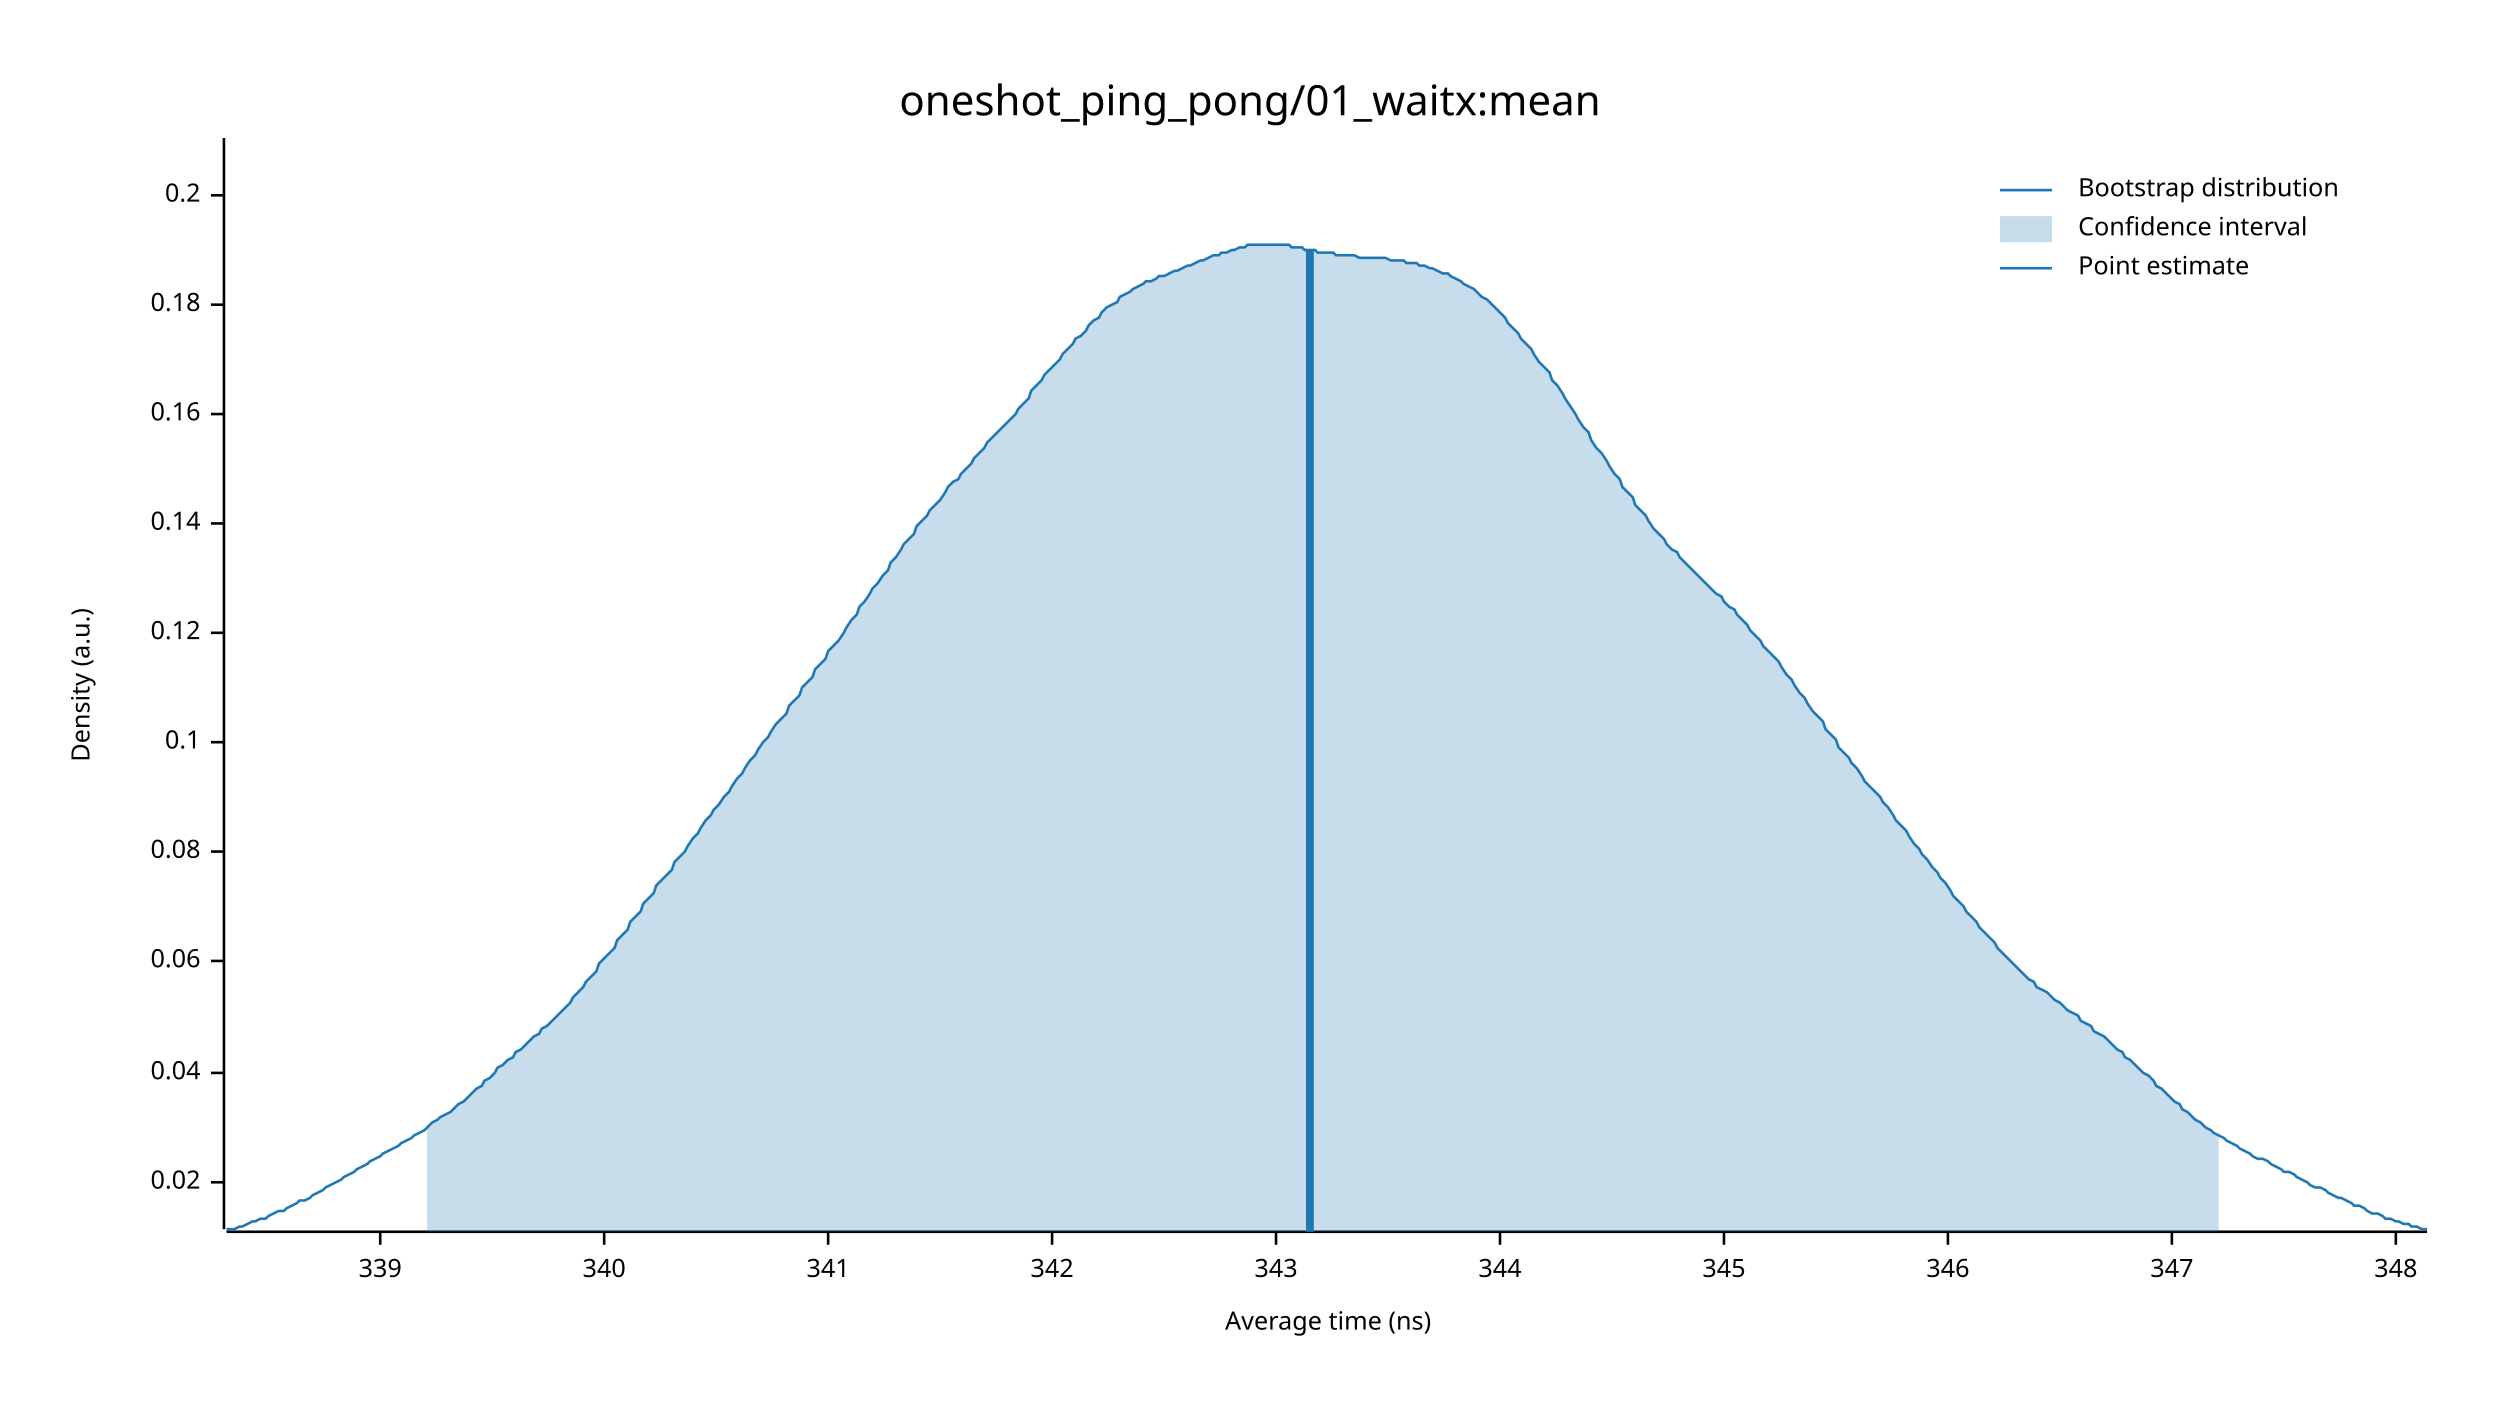
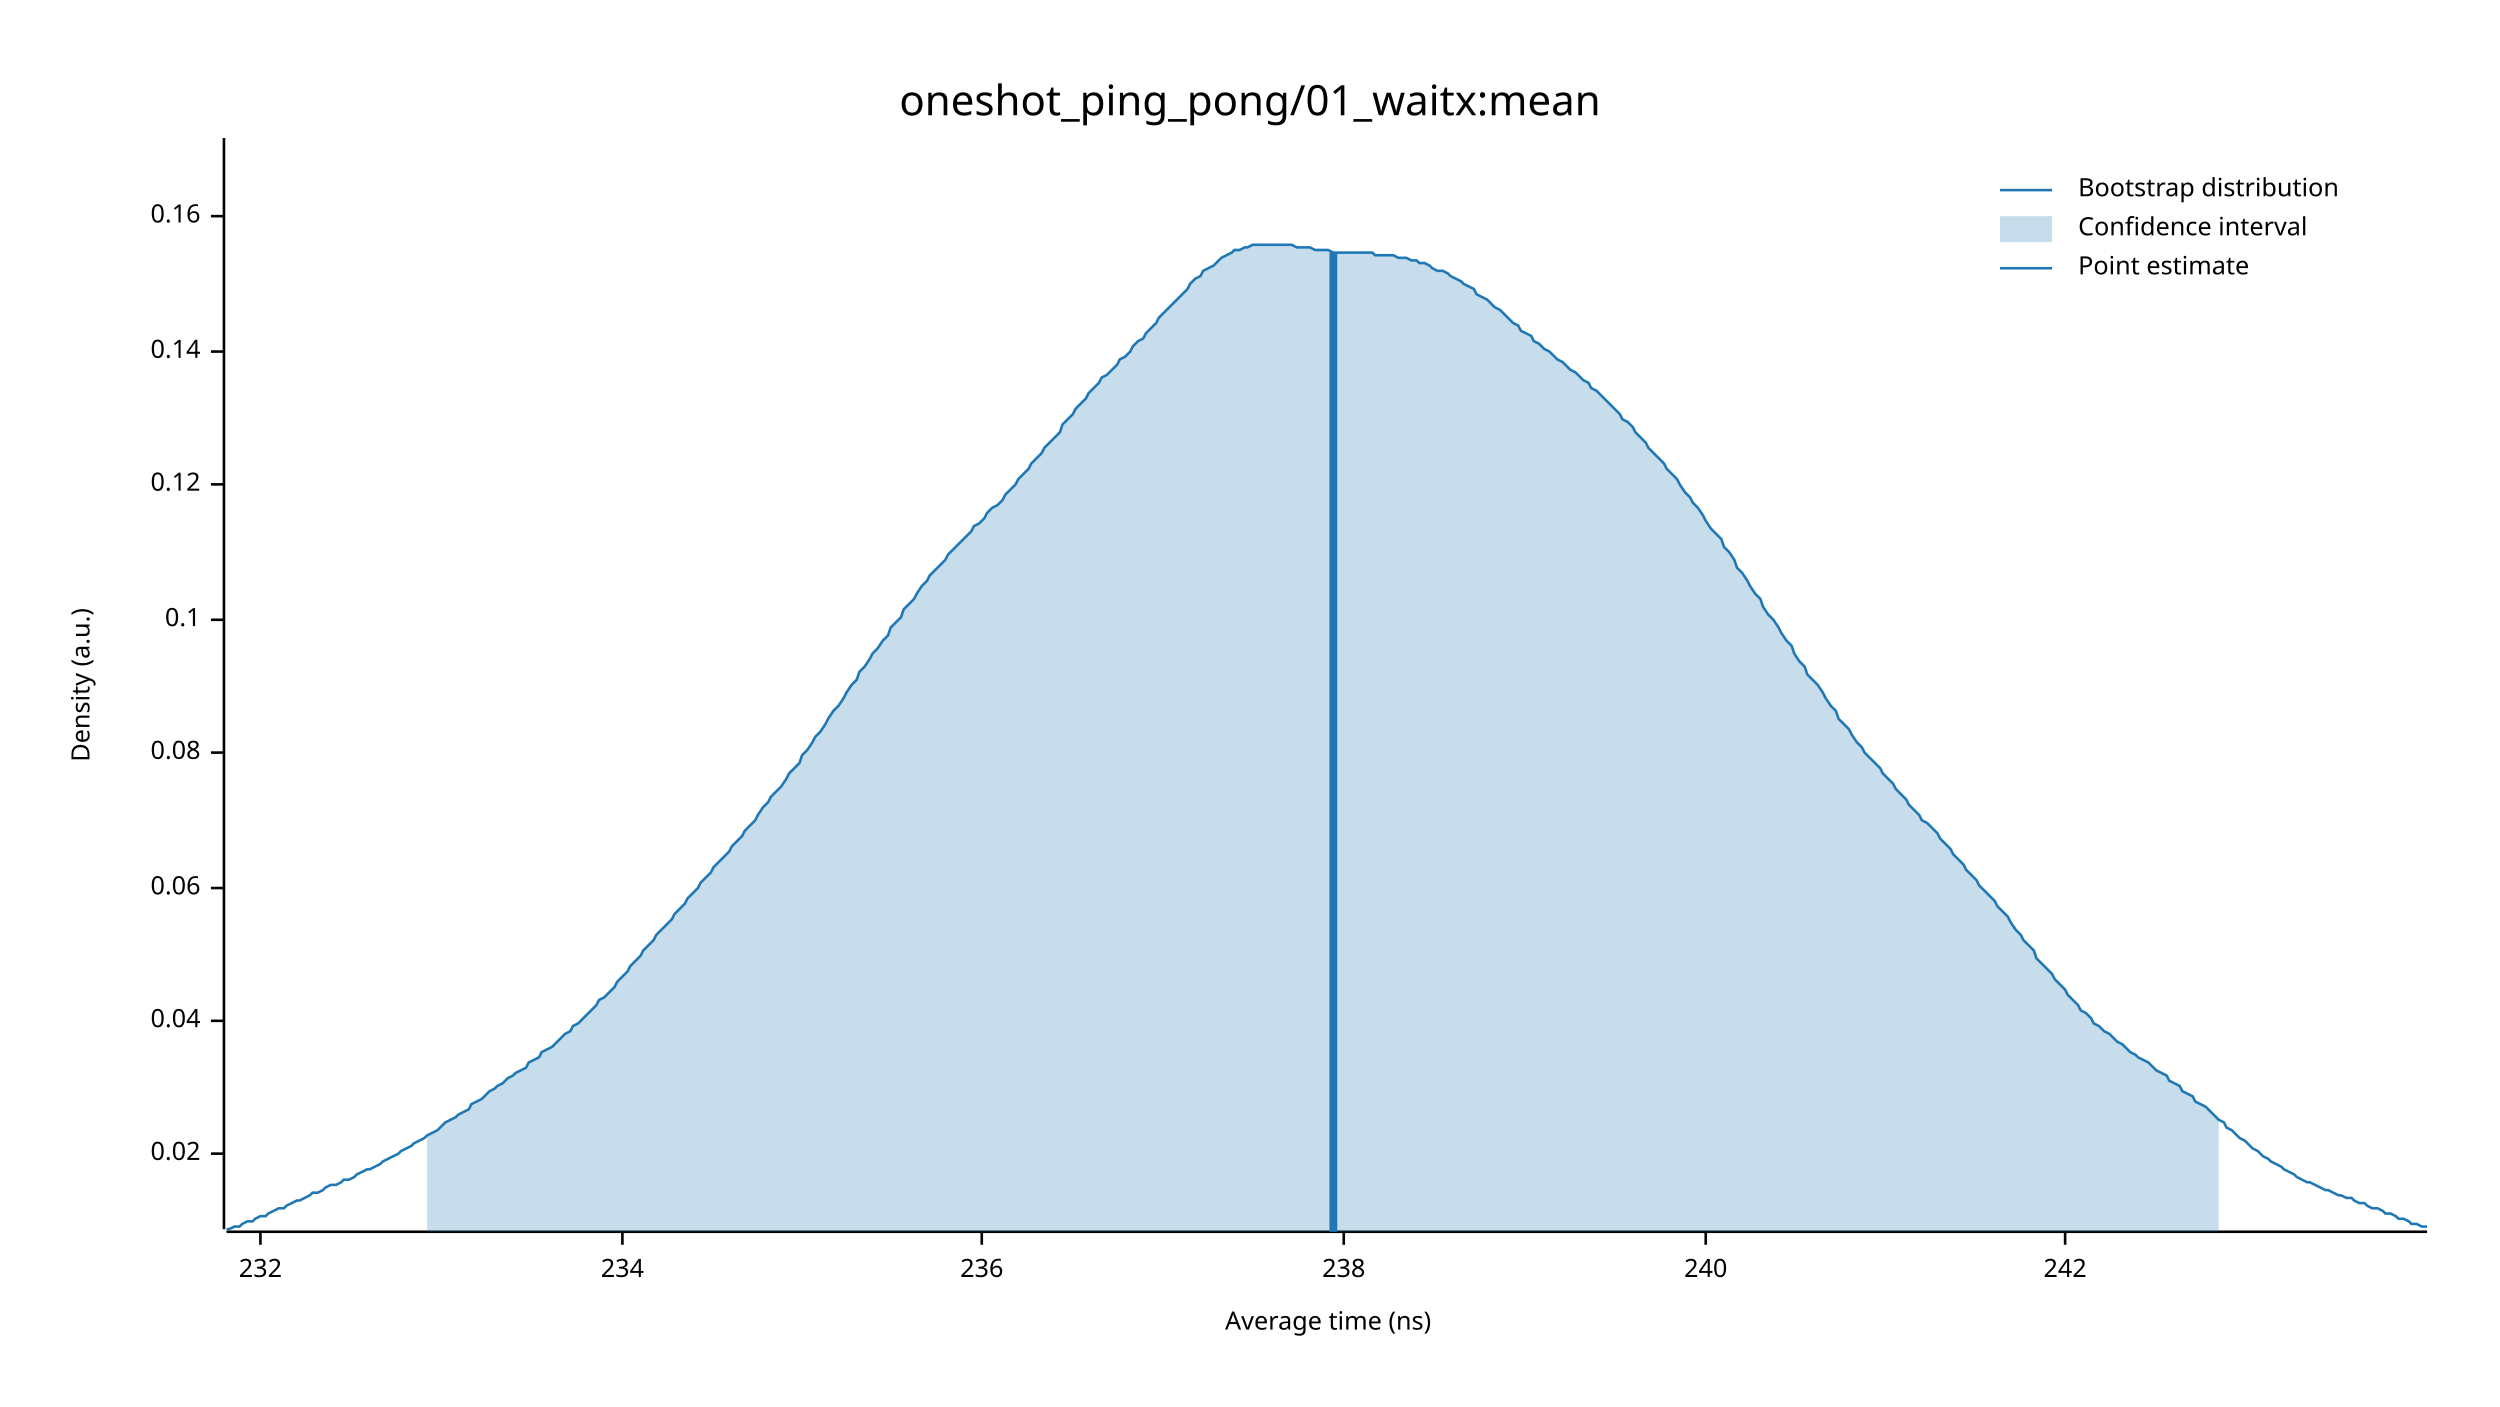
<svg xmlns="http://www.w3.org/2000/svg" width="960" height="540" viewBox="0 0 960 540">
  <text x="480" y="32" dy="0.76em" text-anchor="middle" font-family="sans-serif" font-size="16.129" opacity="1" fill="#000000">
oneshot_ping_pong/01_waitx:mean
</text>
  <text x="27" y="263" dy="0.76em" text-anchor="middle" font-family="sans-serif" font-size="9.677" opacity="1" fill="#000000" transform="rotate(270, 27, 263)">
Density (a.u.)
</text>
  <text x="510" y="513" dy="-0.5ex" text-anchor="middle" font-family="sans-serif" font-size="9.677" opacity="1" fill="#000000">
Average time (ns)
</text>
  <polyline fill="none" opacity="1" stroke="#000000" stroke-width="1" points="86,53 86,472 " />
-   <text x="77" y="454" dy="0.5ex" text-anchor="end" font-family="sans-serif" font-size="9.677" opacity="1" fill="#000000">
+   <text x="77" y="443" dy="0.5ex" text-anchor="end" font-family="sans-serif" font-size="9.677" opacity="1" fill="#000000">
0.02
</text>
-   <polyline fill="none" opacity="1" stroke="#000000" stroke-width="1" points="81,454 86,454 " />
-   <text x="77" y="412" dy="0.5ex" text-anchor="end" font-family="sans-serif" font-size="9.677" opacity="1" fill="#000000">
+   <polyline fill="none" opacity="1" stroke="#000000" stroke-width="1" points="81,443 86,443 " />
+   <text x="77" y="392" dy="0.5ex" text-anchor="end" font-family="sans-serif" font-size="9.677" opacity="1" fill="#000000">
0.04
</text>
-   <polyline fill="none" opacity="1" stroke="#000000" stroke-width="1" points="81,412 86,412 " />
-   <text x="77" y="369" dy="0.5ex" text-anchor="end" font-family="sans-serif" font-size="9.677" opacity="1" fill="#000000">
+   <polyline fill="none" opacity="1" stroke="#000000" stroke-width="1" points="81,392 86,392 " />
+   <text x="77" y="341" dy="0.5ex" text-anchor="end" font-family="sans-serif" font-size="9.677" opacity="1" fill="#000000">
0.06
</text>
-   <polyline fill="none" opacity="1" stroke="#000000" stroke-width="1" points="81,369 86,369 " />
-   <text x="77" y="327" dy="0.5ex" text-anchor="end" font-family="sans-serif" font-size="9.677" opacity="1" fill="#000000">
+   <polyline fill="none" opacity="1" stroke="#000000" stroke-width="1" points="81,341 86,341 " />
+   <text x="77" y="289" dy="0.5ex" text-anchor="end" font-family="sans-serif" font-size="9.677" opacity="1" fill="#000000">
0.08
</text>
-   <polyline fill="none" opacity="1" stroke="#000000" stroke-width="1" points="81,327 86,327 " />
-   <text x="77" y="285" dy="0.5ex" text-anchor="end" font-family="sans-serif" font-size="9.677" opacity="1" fill="#000000">
+   <polyline fill="none" opacity="1" stroke="#000000" stroke-width="1" points="81,289 86,289 " />
+   <text x="77" y="238" dy="0.5ex" text-anchor="end" font-family="sans-serif" font-size="9.677" opacity="1" fill="#000000">
0.1
</text>
-   <polyline fill="none" opacity="1" stroke="#000000" stroke-width="1" points="81,285 86,285 " />
-   <text x="77" y="243" dy="0.5ex" text-anchor="end" font-family="sans-serif" font-size="9.677" opacity="1" fill="#000000">
+   <polyline fill="none" opacity="1" stroke="#000000" stroke-width="1" points="81,238 86,238 " />
+   <text x="77" y="186" dy="0.5ex" text-anchor="end" font-family="sans-serif" font-size="9.677" opacity="1" fill="#000000">
0.12
</text>
-   <polyline fill="none" opacity="1" stroke="#000000" stroke-width="1" points="81,243 86,243 " />
-   <text x="77" y="201" dy="0.5ex" text-anchor="end" font-family="sans-serif" font-size="9.677" opacity="1" fill="#000000">
+   <polyline fill="none" opacity="1" stroke="#000000" stroke-width="1" points="81,186 86,186 " />
+   <text x="77" y="135" dy="0.5ex" text-anchor="end" font-family="sans-serif" font-size="9.677" opacity="1" fill="#000000">
0.14
</text>
-   <polyline fill="none" opacity="1" stroke="#000000" stroke-width="1" points="81,201 86,201 " />
-   <text x="77" y="159" dy="0.5ex" text-anchor="end" font-family="sans-serif" font-size="9.677" opacity="1" fill="#000000">
+   <polyline fill="none" opacity="1" stroke="#000000" stroke-width="1" points="81,135 86,135 " />
+   <text x="77" y="83" dy="0.5ex" text-anchor="end" font-family="sans-serif" font-size="9.677" opacity="1" fill="#000000">
0.16
</text>
-   <polyline fill="none" opacity="1" stroke="#000000" stroke-width="1" points="81,159 86,159 " />
-   <text x="77" y="117" dy="0.5ex" text-anchor="end" font-family="sans-serif" font-size="9.677" opacity="1" fill="#000000">
- 0.18
+   <polyline fill="none" opacity="1" stroke="#000000" stroke-width="1" points="81,83 86,83 " />
+   <polyline fill="none" opacity="1" stroke="#000000" stroke-width="1" points="87,473 932,473 " />
+   <text x="100" y="483" dy="0.76em" text-anchor="middle" font-family="sans-serif" font-size="9.677" opacity="1" fill="#000000">
+ 232
</text>
-   <polyline fill="none" opacity="1" stroke="#000000" stroke-width="1" points="81,117 86,117 " />
-   <text x="77" y="75" dy="0.5ex" text-anchor="end" font-family="sans-serif" font-size="9.677" opacity="1" fill="#000000">
- 0.2
+   <polyline fill="none" opacity="1" stroke="#000000" stroke-width="1" points="100,473 100,478 " />
+   <text x="239" y="483" dy="0.76em" text-anchor="middle" font-family="sans-serif" font-size="9.677" opacity="1" fill="#000000">
+ 234
</text>
-   <polyline fill="none" opacity="1" stroke="#000000" stroke-width="1" points="81,75 86,75 " />
-   <polyline fill="none" opacity="1" stroke="#000000" stroke-width="1" points="87,473 932,473 " />
-   <text x="146" y="483" dy="0.76em" text-anchor="middle" font-family="sans-serif" font-size="9.677" opacity="1" fill="#000000">
- 339
+   <polyline fill="none" opacity="1" stroke="#000000" stroke-width="1" points="239,473 239,478 " />
+   <text x="377" y="483" dy="0.76em" text-anchor="middle" font-family="sans-serif" font-size="9.677" opacity="1" fill="#000000">
+ 236
</text>
-   <polyline fill="none" opacity="1" stroke="#000000" stroke-width="1" points="146,473 146,478 " />
-   <text x="232" y="483" dy="0.76em" text-anchor="middle" font-family="sans-serif" font-size="9.677" opacity="1" fill="#000000">
- 340
+   <polyline fill="none" opacity="1" stroke="#000000" stroke-width="1" points="377,473 377,478 " />
+   <text x="516" y="483" dy="0.76em" text-anchor="middle" font-family="sans-serif" font-size="9.677" opacity="1" fill="#000000">
+ 238
</text>
-   <polyline fill="none" opacity="1" stroke="#000000" stroke-width="1" points="232,473 232,478 " />
-   <text x="318" y="483" dy="0.76em" text-anchor="middle" font-family="sans-serif" font-size="9.677" opacity="1" fill="#000000">
- 341
+   <polyline fill="none" opacity="1" stroke="#000000" stroke-width="1" points="516,473 516,478 " />
+   <text x="655" y="483" dy="0.76em" text-anchor="middle" font-family="sans-serif" font-size="9.677" opacity="1" fill="#000000">
+ 240
</text>
-   <polyline fill="none" opacity="1" stroke="#000000" stroke-width="1" points="318,473 318,478 " />
-   <text x="404" y="483" dy="0.76em" text-anchor="middle" font-family="sans-serif" font-size="9.677" opacity="1" fill="#000000">
- 342
+   <polyline fill="none" opacity="1" stroke="#000000" stroke-width="1" points="655,473 655,478 " />
+   <text x="793" y="483" dy="0.76em" text-anchor="middle" font-family="sans-serif" font-size="9.677" opacity="1" fill="#000000">
+ 242
</text>
-   <polyline fill="none" opacity="1" stroke="#000000" stroke-width="1" points="404,473 404,478 " />
-   <text x="490" y="483" dy="0.76em" text-anchor="middle" font-family="sans-serif" font-size="9.677" opacity="1" fill="#000000">
- 343
- </text>
-   <polyline fill="none" opacity="1" stroke="#000000" stroke-width="1" points="490,473 490,478 " />
-   <text x="576" y="483" dy="0.76em" text-anchor="middle" font-family="sans-serif" font-size="9.677" opacity="1" fill="#000000">
- 344
- </text>
-   <polyline fill="none" opacity="1" stroke="#000000" stroke-width="1" points="576,473 576,478 " />
-   <text x="662" y="483" dy="0.76em" text-anchor="middle" font-family="sans-serif" font-size="9.677" opacity="1" fill="#000000">
- 345
- </text>
-   <polyline fill="none" opacity="1" stroke="#000000" stroke-width="1" points="662,473 662,478 " />
-   <text x="748" y="483" dy="0.76em" text-anchor="middle" font-family="sans-serif" font-size="9.677" opacity="1" fill="#000000">
- 346
- </text>
-   <polyline fill="none" opacity="1" stroke="#000000" stroke-width="1" points="748,473 748,478 " />
-   <text x="834" y="483" dy="0.76em" text-anchor="middle" font-family="sans-serif" font-size="9.677" opacity="1" fill="#000000">
- 347
- </text>
-   <polyline fill="none" opacity="1" stroke="#000000" stroke-width="1" points="834,473 834,478 " />
-   <text x="920" y="483" dy="0.76em" text-anchor="middle" font-family="sans-serif" font-size="9.677" opacity="1" fill="#000000">
- 348
- </text>
-   <polyline fill="none" opacity="1" stroke="#000000" stroke-width="1" points="920,473 920,478 " />
-   <polyline fill="none" opacity="1" stroke="#1F78B4" stroke-width="1" points="87,472 88,472 90,472 92,471 93,471 95,470 97,469 98,469 100,468 102,468 103,467 105,466 107,465 109,465 110,464 112,463 114,462 115,461 117,461 119,460 120,459 122,458 124,457 125,456 127,455 129,454 131,453 132,452 134,451 136,450 137,449 139,448 141,447 142,446 144,445 146,444 147,443 149,442 151,441 153,440 154,439 156,438 158,437 159,436 161,435 163,434 164,433 166,431 168,430 169,429 171,428 173,427 175,425 176,424 178,423 180,421 181,420 183,418 185,417 186,415 188,414 190,412 191,410 193,409 195,407 197,406 198,404 200,403 202,401 203,400 205,398 207,397 208,395 210,394 212,392 214,390 215,389 217,387 219,385 220,383 222,381 224,379 225,377 227,375 229,373 230,370 232,368 234,366 236,364 237,361 239,359 241,357 242,354 244,352 246,350 247,347 249,345 251,343 252,340 254,338 256,336 258,334 259,331 261,329 263,327 264,325 266,322 268,320 269,318 271,315 273,313 274,311 276,309 278,306 280,304 281,302 283,299 285,297 286,295 288,292 290,290 291,288 293,285 295,283 296,281 298,278 300,276 302,274 303,271 305,269 307,267 308,264 310,262 312,260 313,257 315,255 317,253 318,250 320,248 322,246 324,243 325,241 327,238 329,236 330,233 332,231 334,228 335,226 337,224 339,221 341,219 342,216 344,214 346,211 347,209 349,207 351,205 352,202 354,200 356,198 357,196 359,194 361,192 363,189 364,187 366,185 368,184 369,182 371,180 373,178 374,176 376,174 378,172 379,170 381,168 383,166 385,164 386,163 388,161 390,159 391,157 393,155 395,153 396,150 398,148 400,146 401,144 403,142 405,140 407,138 408,136 410,134 412,132 413,130 415,129 417,127 418,125 420,123 422,122 423,120 425,118 427,117 429,116 430,114 432,113 434,112 435,111 437,110 439,109 440,108 442,108 444,107 445,106 447,106 449,105 451,104 452,104 454,103 456,102 457,102 459,101 461,100 462,100 464,99 466,98 468,98 469,97 471,97 473,96 474,96 476,95 478,95 479,94 481,94 483,94 484,94 486,94 488,94 490,94 491,94 493,94 495,94 496,95 498,95 500,95 501,96 503,96 505,96 506,97 508,97 510,97 512,97 513,98 515,98 517,98 518,98 520,98 522,99 523,99 525,99 527,99 528,99 530,99 532,99 534,100 535,100 537,100 539,100 540,101 542,101 544,101 545,102 547,102 549,103 550,103 552,104 554,105 556,105 557,106 559,107 561,108 562,109 564,110 566,111 567,112 569,114 571,115 573,117 574,118 576,120 578,122 579,124 581,126 583,128 584,130 586,132 588,134 589,136 591,139 593,141 595,143 596,146 598,148 600,151 601,153 603,156 605,159 606,161 608,164 610,166 611,169 613,172 615,174 617,177 618,179 620,182 622,184 623,187 625,189 627,191 628,194 630,196 632,198 633,200 635,203 637,205 639,207 640,209 642,211 644,212 645,214 647,216 649,218 650,219 652,221 654,223 655,224 657,226 659,228 661,229 662,231 664,233 666,234 667,236 669,238 671,240 672,242 674,244 676,246 677,248 679,250 681,252 683,254 684,256 686,259 688,261 689,263 691,266 693,268 694,270 696,273 698,275 700,277 701,280 703,282 705,284 706,287 708,289 710,291 711,293 713,295 715,298 716,300 718,302 720,304 722,306 723,308 725,310 727,313 728,315 730,317 732,319 733,321 735,324 737,326 738,328 740,330 742,333 744,335 745,337 747,339 749,342 750,344 752,346 754,348 755,350 757,352 759,354 760,356 762,358 764,360 766,362 767,364 769,366 771,368 772,369 774,371 776,373 777,374 779,376 781,377 782,379 784,380 786,381 788,383 789,384 791,385 793,387 794,388 796,389 798,390 799,392 801,393 803,394 804,396 806,397 808,398 810,400 811,401 813,403 815,404 816,406 818,407 820,409 821,410 823,412 825,413 827,415 828,417 830,418 832,420 833,421 835,423 837,424 838,426 840,427 842,429 843,430 845,431 847,433 849,434 850,435 852,436 854,437 855,438 857,439 859,440 860,441 862,442 864,443 865,444 867,445 869,445 871,446 872,447 874,448 876,449 877,450 879,450 881,451 882,452 884,453 886,454 887,455 889,456 891,456 893,457 894,458 896,459 898,460 899,460 901,461 903,462 904,463 906,463 908,464 909,465 911,466 913,466 915,467 916,468 918,468 920,469 921,469 923,470 925,470 926,471 928,471 930,472 932,472 " />
-   <polygon opacity="0.25" fill="#1F78B4" points="164,433 166,431 168,430 169,429 171,428 173,427 175,425 176,424 178,423 180,421 181,420 183,418 185,417 186,415 188,414 190,412 191,410 193,409 195,407 197,406 198,404 200,403 202,401 203,400 205,398 207,397 208,395 210,394 212,392 214,390 215,389 217,387 219,385 220,383 222,381 224,379 225,377 227,375 229,373 230,370 232,368 234,366 236,364 237,361 239,359 241,357 242,354 244,352 246,350 247,347 249,345 251,343 252,340 254,338 256,336 258,334 259,331 261,329 263,327 264,325 266,322 268,320 269,318 271,315 273,313 274,311 276,309 278,306 280,304 281,302 283,299 285,297 286,295 288,292 290,290 291,288 293,285 295,283 296,281 298,278 300,276 302,274 303,271 305,269 307,267 308,264 310,262 312,260 313,257 315,255 317,253 318,250 320,248 322,246 324,243 325,241 327,238 329,236 330,233 332,231 334,228 335,226 337,224 339,221 341,219 342,216 344,214 346,211 347,209 349,207 351,205 352,202 354,200 356,198 357,196 359,194 361,192 363,189 364,187 366,185 368,184 369,182 371,180 373,178 374,176 376,174 378,172 379,170 381,168 383,166 385,164 386,163 388,161 390,159 391,157 393,155 395,153 396,150 398,148 400,146 401,144 403,142 405,140 407,138 408,136 410,134 412,132 413,130 415,129 417,127 418,125 420,123 422,122 423,120 425,118 427,117 429,116 430,114 432,113 434,112 435,111 437,110 439,109 440,108 442,108 444,107 445,106 447,106 449,105 451,104 452,104 454,103 456,102 457,102 459,101 461,100 462,100 464,99 466,98 468,98 469,97 471,97 473,96 474,96 476,95 478,95 479,94 481,94 483,94 484,94 486,94 488,94 490,94 491,94 493,94 495,94 496,95 498,95 500,95 501,96 503,96 505,96 506,97 508,97 510,97 512,97 513,98 515,98 517,98 518,98 520,98 522,99 523,99 525,99 527,99 528,99 530,99 532,99 534,100 535,100 537,100 539,100 540,101 542,101 544,101 545,102 547,102 549,103 550,103 552,104 554,105 556,105 557,106 559,107 561,108 562,109 564,110 566,111 567,112 569,114 571,115 573,117 574,118 576,120 578,122 579,124 581,126 583,128 584,130 586,132 588,134 589,136 591,139 593,141 595,143 596,146 598,148 600,151 601,153 603,156 605,159 606,161 608,164 610,166 611,169 613,172 615,174 617,177 618,179 620,182 622,184 623,187 625,189 627,191 628,194 630,196 632,198 633,200 635,203 637,205 639,207 640,209 642,211 644,212 645,214 647,216 649,218 650,219 652,221 654,223 655,224 657,226 659,228 661,229 662,231 664,233 666,234 667,236 669,238 671,240 672,242 674,244 676,246 677,248 679,250 681,252 683,254 684,256 686,259 688,261 689,263 691,266 693,268 694,270 696,273 698,275 700,277 701,280 703,282 705,284 706,287 708,289 710,291 711,293 713,295 715,298 716,300 718,302 720,304 722,306 723,308 725,310 727,313 728,315 730,317 732,319 733,321 735,324 737,326 738,328 740,330 742,333 744,335 745,337 747,339 749,342 750,344 752,346 754,348 755,350 757,352 759,354 760,356 762,358 764,360 766,362 767,364 769,366 771,368 772,369 774,371 776,373 777,374 779,376 781,377 782,379 784,380 786,381 788,383 789,384 791,385 793,387 794,388 796,389 798,390 799,392 801,393 803,394 804,396 806,397 808,398 810,400 811,401 813,403 815,404 816,406 818,407 820,409 821,410 823,412 825,413 827,415 828,417 830,418 832,420 833,421 835,423 837,424 838,426 840,427 842,429 843,430 845,431 847,433 849,434 850,435 852,436 852,473 164,473 " />
-   <polyline fill="none" opacity="1" stroke="#1F78B4" stroke-width="3" points="503,473 503,96 " />
+   <polyline fill="none" opacity="1" stroke="#000000" stroke-width="1" points="793,473 793,478 " />
+   <polyline fill="none" opacity="1" stroke="#1F78B4" stroke-width="1" points="87,472 88,472 90,471 92,471 93,470 95,469 97,469 98,468 100,467 102,467 103,466 105,465 107,464 109,464 110,463 112,462 114,461 115,461 117,460 119,459 120,458 122,458 124,457 125,456 127,455 129,455 131,454 132,453 134,453 136,452 137,451 139,450 141,449 142,449 144,448 146,447 147,446 149,445 151,444 153,443 154,442 156,441 158,440 159,439 161,438 163,437 164,436 166,435 168,434 169,433 171,431 173,430 175,429 176,428 178,427 180,426 181,424 183,423 185,422 186,421 188,419 190,418 191,417 193,416 195,414 197,413 198,412 200,411 202,410 203,408 205,407 207,406 208,404 210,403 212,402 214,400 215,399 217,397 219,396 220,394 222,393 224,391 225,390 227,388 229,386 230,384 232,383 234,381 236,379 237,377 239,375 241,373 242,371 244,369 246,367 247,365 249,363 251,361 252,359 254,357 256,355 258,353 259,351 261,349 263,347 264,345 266,343 268,341 269,339 271,337 273,335 274,333 276,331 278,329 280,327 281,325 283,323 285,321 286,319 288,317 290,315 291,313 293,310 295,308 296,306 298,304 300,302 302,299 303,297 305,295 307,293 308,290 310,288 312,285 313,283 315,281 317,278 318,276 320,273 322,271 324,268 325,266 327,263 329,261 330,258 332,256 334,253 335,251 337,249 339,246 341,244 342,241 344,239 346,237 347,234 349,232 351,230 352,228 354,225 356,223 357,221 359,219 361,217 363,215 364,213 366,211 368,209 369,208 371,206 373,204 374,202 376,201 378,199 379,197 381,195 383,194 385,192 386,190 388,188 390,186 391,184 393,182 395,180 396,178 398,176 400,174 401,172 403,170 405,168 407,166 408,163 410,161 412,159 413,157 415,155 417,153 418,151 420,149 422,147 423,145 425,144 427,142 429,140 430,138 432,137 434,135 435,133 437,131 439,130 440,128 442,126 444,124 445,122 447,120 449,118 451,116 452,115 454,113 456,111 457,109 459,107 461,106 462,104 464,103 466,102 468,100 469,99 471,98 473,97 474,96 476,96 478,95 479,95 481,94 483,94 484,94 486,94 488,94 490,94 491,94 493,94 495,94 496,94 498,95 500,95 501,95 503,95 505,96 506,96 508,96 510,96 512,97 513,97 515,97 517,97 518,97 520,97 522,97 523,97 525,97 527,97 528,98 530,98 532,98 534,98 535,98 537,99 539,99 540,99 542,100 544,100 545,101 547,101 549,102 550,103 552,104 554,104 556,105 557,106 559,107 561,108 562,109 564,110 566,111 567,113 569,114 571,115 573,117 574,118 576,119 578,121 579,122 581,124 583,125 584,127 586,128 588,129 589,131 591,132 593,134 595,135 596,136 598,138 600,139 601,140 603,142 605,143 606,144 608,146 610,147 611,149 613,150 615,152 617,154 618,155 620,157 622,159 623,161 625,162 627,164 628,166 630,168 632,170 633,172 635,174 637,176 639,178 640,180 642,182 644,184 645,186 647,189 649,191 650,193 652,195 654,198 655,200 657,203 659,205 661,207 662,210 664,212 666,215 667,218 669,220 671,223 672,225 674,228 676,230 677,233 679,236 681,238 683,241 684,243 686,246 688,248 689,251 691,254 693,256 694,259 696,261 698,263 700,266 701,268 703,271 705,273 706,276 708,278 710,280 711,282 713,285 715,287 716,289 718,291 720,293 722,295 723,297 725,299 727,301 728,303 730,305 732,307 733,309 735,311 737,313 738,315 740,316 742,318 744,320 745,322 747,324 749,326 750,328 752,330 754,332 755,334 757,336 759,338 760,340 762,342 764,344 766,346 767,348 769,350 771,352 772,354 774,357 776,359 777,361 779,363 781,365 782,368 784,370 786,372 788,374 789,376 791,378 793,380 794,382 796,384 798,386 799,388 801,389 803,391 804,393 806,394 808,396 810,397 811,398 813,400 815,401 816,402 818,404 820,405 821,406 823,407 825,408 827,410 828,411 830,412 832,413 833,415 835,416 837,417 838,419 840,420 842,421 843,423 845,424 847,425 849,427 850,428 852,430 854,431 855,433 857,434 859,436 860,437 862,438 864,440 865,441 867,442 869,444 871,445 872,446 874,447 876,448 877,449 879,450 881,451 882,452 884,453 886,454 887,454 889,455 891,456 893,457 894,457 896,458 898,459 899,459 901,460 903,460 904,461 906,462 908,462 909,463 911,464 913,464 915,465 916,466 918,466 920,467 921,468 923,468 925,469 926,470 928,470 930,471 932,471 " />
+   <polygon opacity="0.25" fill="#1F78B4" points="164,436 166,435 168,434 169,433 171,431 173,430 175,429 176,428 178,427 180,426 181,424 183,423 185,422 186,421 188,419 190,418 191,417 193,416 195,414 197,413 198,412 200,411 202,410 203,408 205,407 207,406 208,404 210,403 212,402 214,400 215,399 217,397 219,396 220,394 222,393 224,391 225,390 227,388 229,386 230,384 232,383 234,381 236,379 237,377 239,375 241,373 242,371 244,369 246,367 247,365 249,363 251,361 252,359 254,357 256,355 258,353 259,351 261,349 263,347 264,345 266,343 268,341 269,339 271,337 273,335 274,333 276,331 278,329 280,327 281,325 283,323 285,321 286,319 288,317 290,315 291,313 293,310 295,308 296,306 298,304 300,302 302,299 303,297 305,295 307,293 308,290 310,288 312,285 313,283 315,281 317,278 318,276 320,273 322,271 324,268 325,266 327,263 329,261 330,258 332,256 334,253 335,251 337,249 339,246 341,244 342,241 344,239 346,237 347,234 349,232 351,230 352,228 354,225 356,223 357,221 359,219 361,217 363,215 364,213 366,211 368,209 369,208 371,206 373,204 374,202 376,201 378,199 379,197 381,195 383,194 385,192 386,190 388,188 390,186 391,184 393,182 395,180 396,178 398,176 400,174 401,172 403,170 405,168 407,166 408,163 410,161 412,159 413,157 415,155 417,153 418,151 420,149 422,147 423,145 425,144 427,142 429,140 430,138 432,137 434,135 435,133 437,131 439,130 440,128 442,126 444,124 445,122 447,120 449,118 451,116 452,115 454,113 456,111 457,109 459,107 461,106 462,104 464,103 466,102 468,100 469,99 471,98 473,97 474,96 476,96 478,95 479,95 481,94 483,94 484,94 486,94 488,94 490,94 491,94 493,94 495,94 496,94 498,95 500,95 501,95 503,95 505,96 506,96 508,96 510,96 512,97 513,97 515,97 517,97 518,97 520,97 522,97 523,97 525,97 527,97 528,98 530,98 532,98 534,98 535,98 537,99 539,99 540,99 542,100 544,100 545,101 547,101 549,102 550,103 552,104 554,104 556,105 557,106 559,107 561,108 562,109 564,110 566,111 567,113 569,114 571,115 573,117 574,118 576,119 578,121 579,122 581,124 583,125 584,127 586,128 588,129 589,131 591,132 593,134 595,135 596,136 598,138 600,139 601,140 603,142 605,143 606,144 608,146 610,147 611,149 613,150 615,152 617,154 618,155 620,157 622,159 623,161 625,162 627,164 628,166 630,168 632,170 633,172 635,174 637,176 639,178 640,180 642,182 644,184 645,186 647,189 649,191 650,193 652,195 654,198 655,200 657,203 659,205 661,207 662,210 664,212 666,215 667,218 669,220 671,223 672,225 674,228 676,230 677,233 679,236 681,238 683,241 684,243 686,246 688,248 689,251 691,254 693,256 694,259 696,261 698,263 700,266 701,268 703,271 705,273 706,276 708,278 710,280 711,282 713,285 715,287 716,289 718,291 720,293 722,295 723,297 725,299 727,301 728,303 730,305 732,307 733,309 735,311 737,313 738,315 740,316 742,318 744,320 745,322 747,324 749,326 750,328 752,330 754,332 755,334 757,336 759,338 760,340 762,342 764,344 766,346 767,348 769,350 771,352 772,354 774,357 776,359 777,361 779,363 781,365 782,368 784,370 786,372 788,374 789,376 791,378 793,380 794,382 796,384 798,386 799,388 801,389 803,391 804,393 806,394 808,396 810,397 811,398 813,400 815,401 816,402 818,404 820,405 821,406 823,407 825,408 827,410 828,411 830,412 832,413 833,415 835,416 837,417 838,419 840,420 842,421 843,423 845,424 847,425 849,427 850,428 852,430 852,473 164,473 " />
+   <polyline fill="none" opacity="1" stroke="#1F78B4" stroke-width="3" points="512,473 512,97 " />
  <text x="798" y="68" dy="0.76em" text-anchor="start" font-family="sans-serif" font-size="9.677" opacity="1" fill="#000000">
Bootstrap distribution
</text>
  <text x="798" y="83" dy="0.76em" text-anchor="start" font-family="sans-serif" font-size="9.677" opacity="1" fill="#000000">
Confidence interval
</text>
  <text x="798" y="98" dy="0.76em" text-anchor="start" font-family="sans-serif" font-size="9.677" opacity="1" fill="#000000">
Point estimate
</text>
  <polyline fill="none" opacity="1" stroke="#1F78B4" stroke-width="1" points="768,73 788,73 " />
  <rect x="768" y="83" width="20" height="10" opacity="0.25" fill="#1F78B4" stroke="none" />
  <polyline fill="none" opacity="1" stroke="#1F78B4" stroke-width="1" points="768,103 788,103 " />
</svg>
